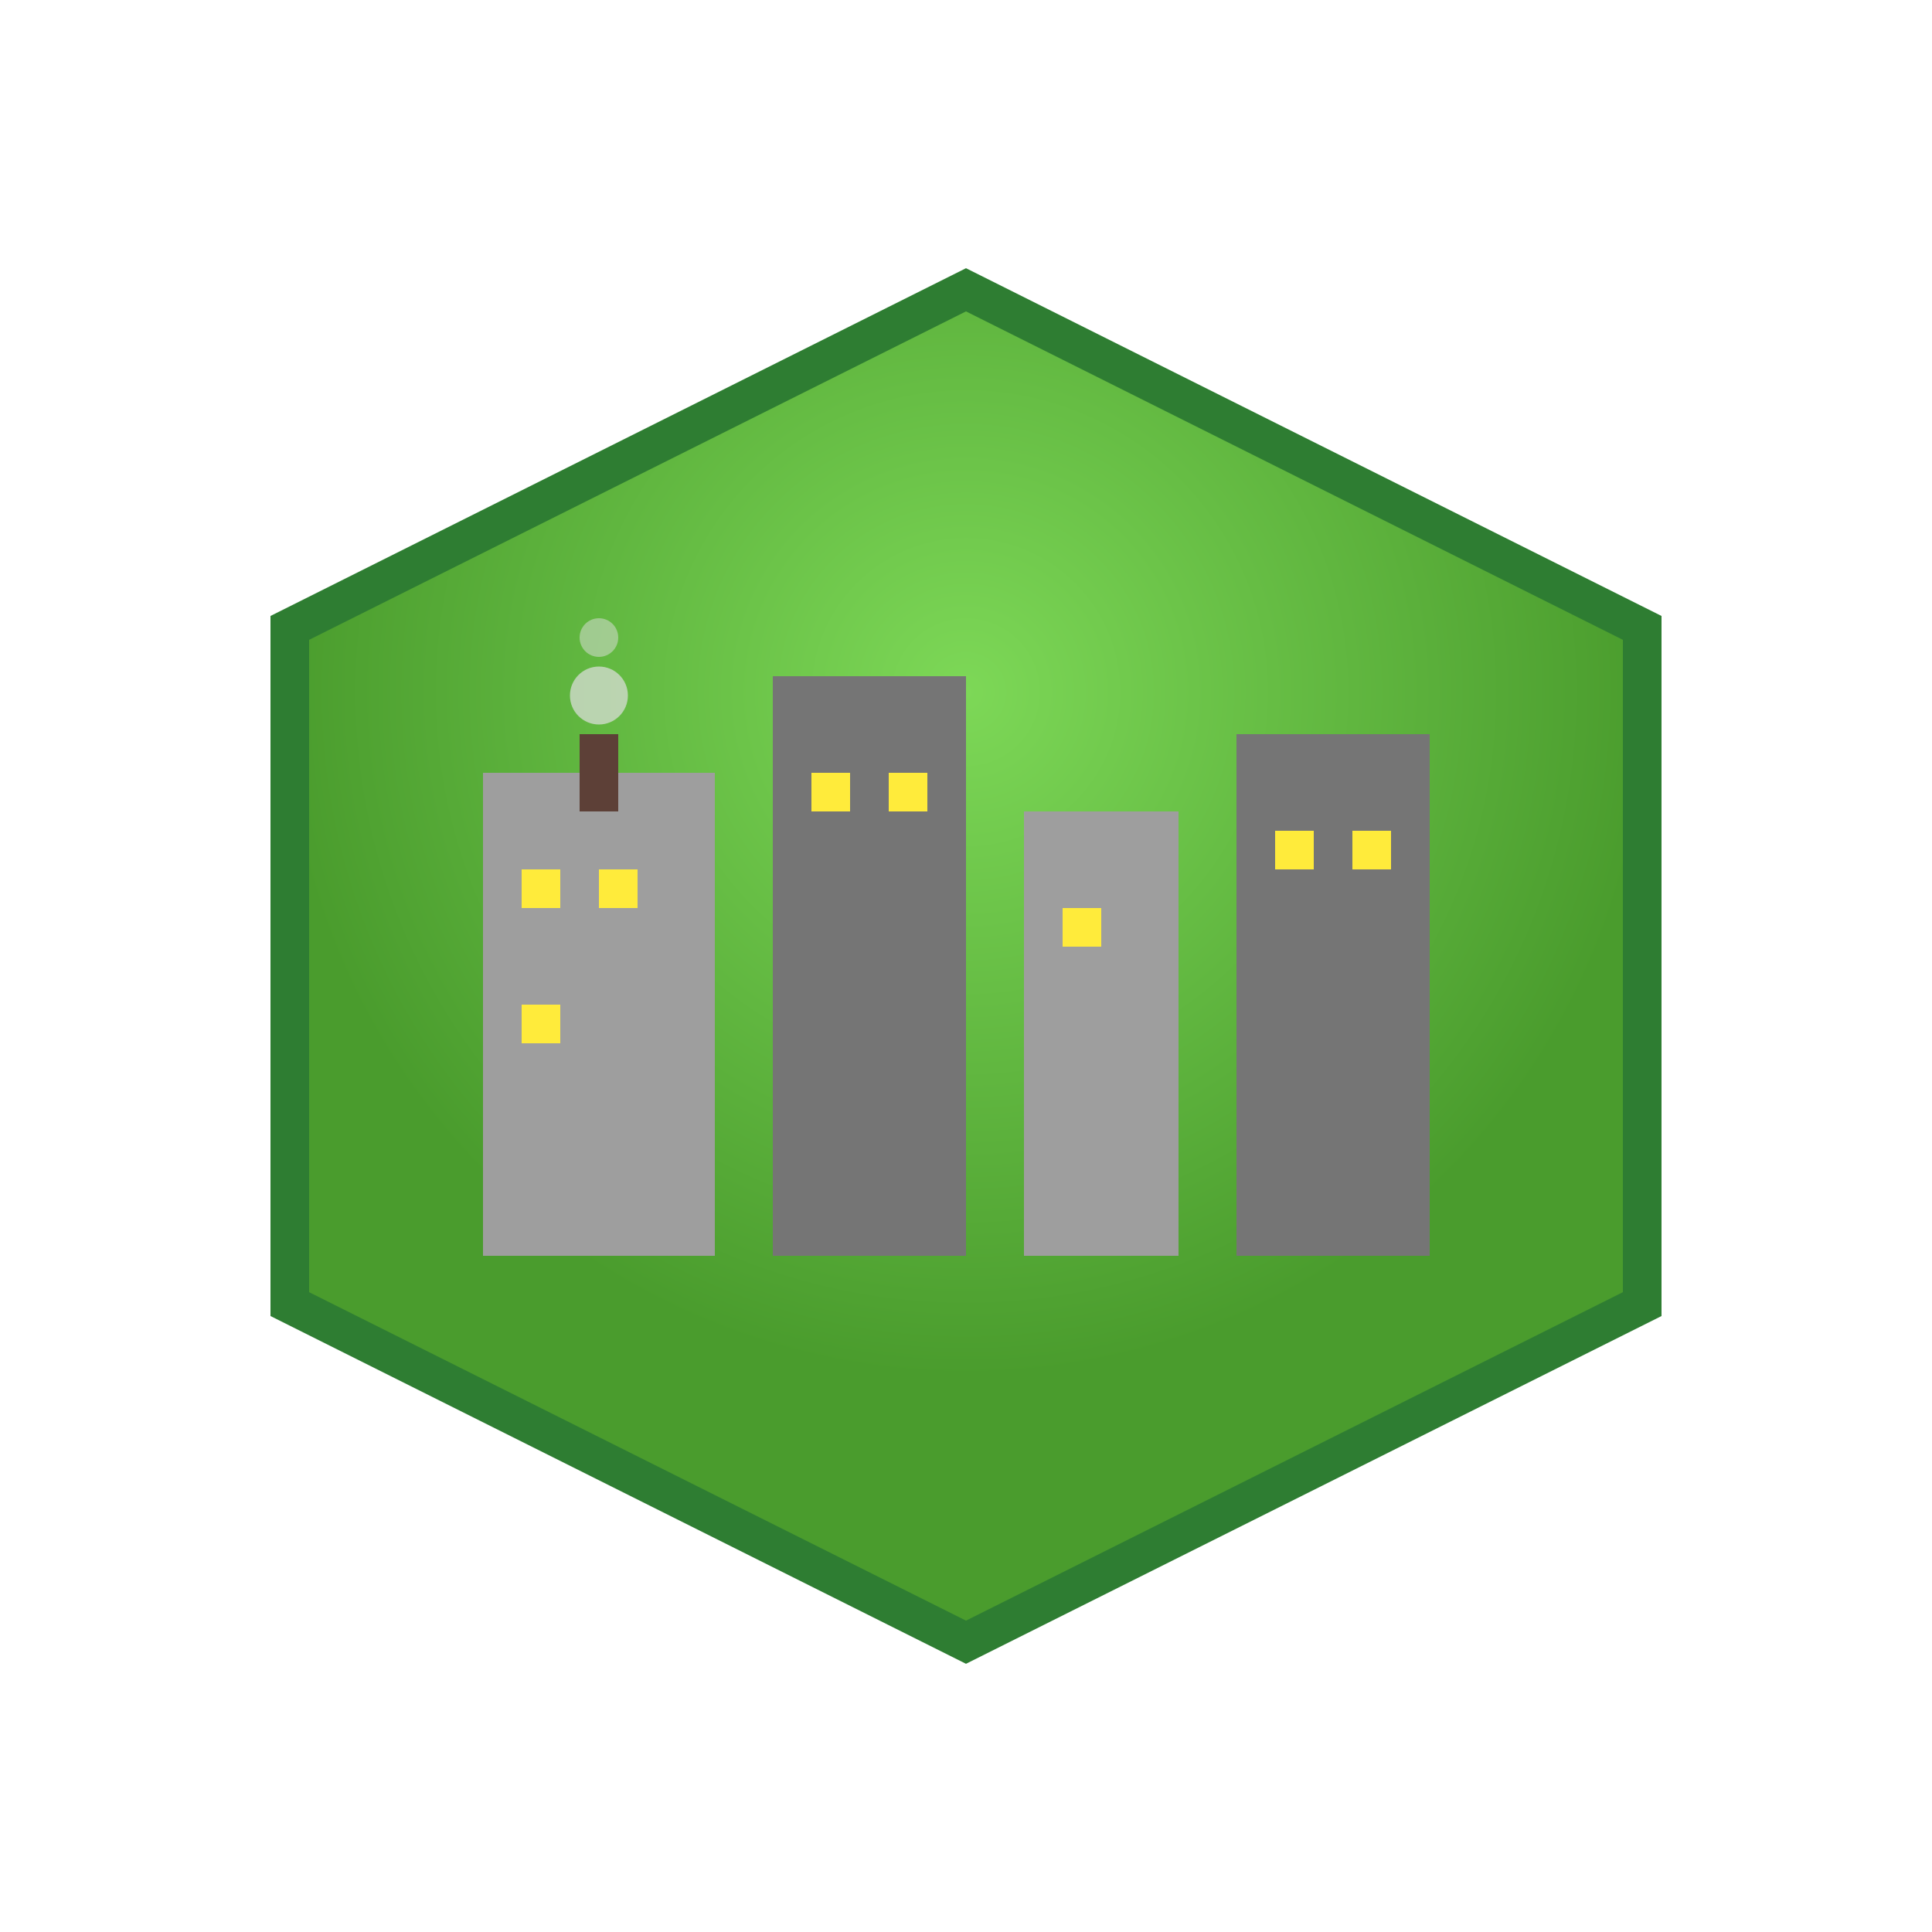
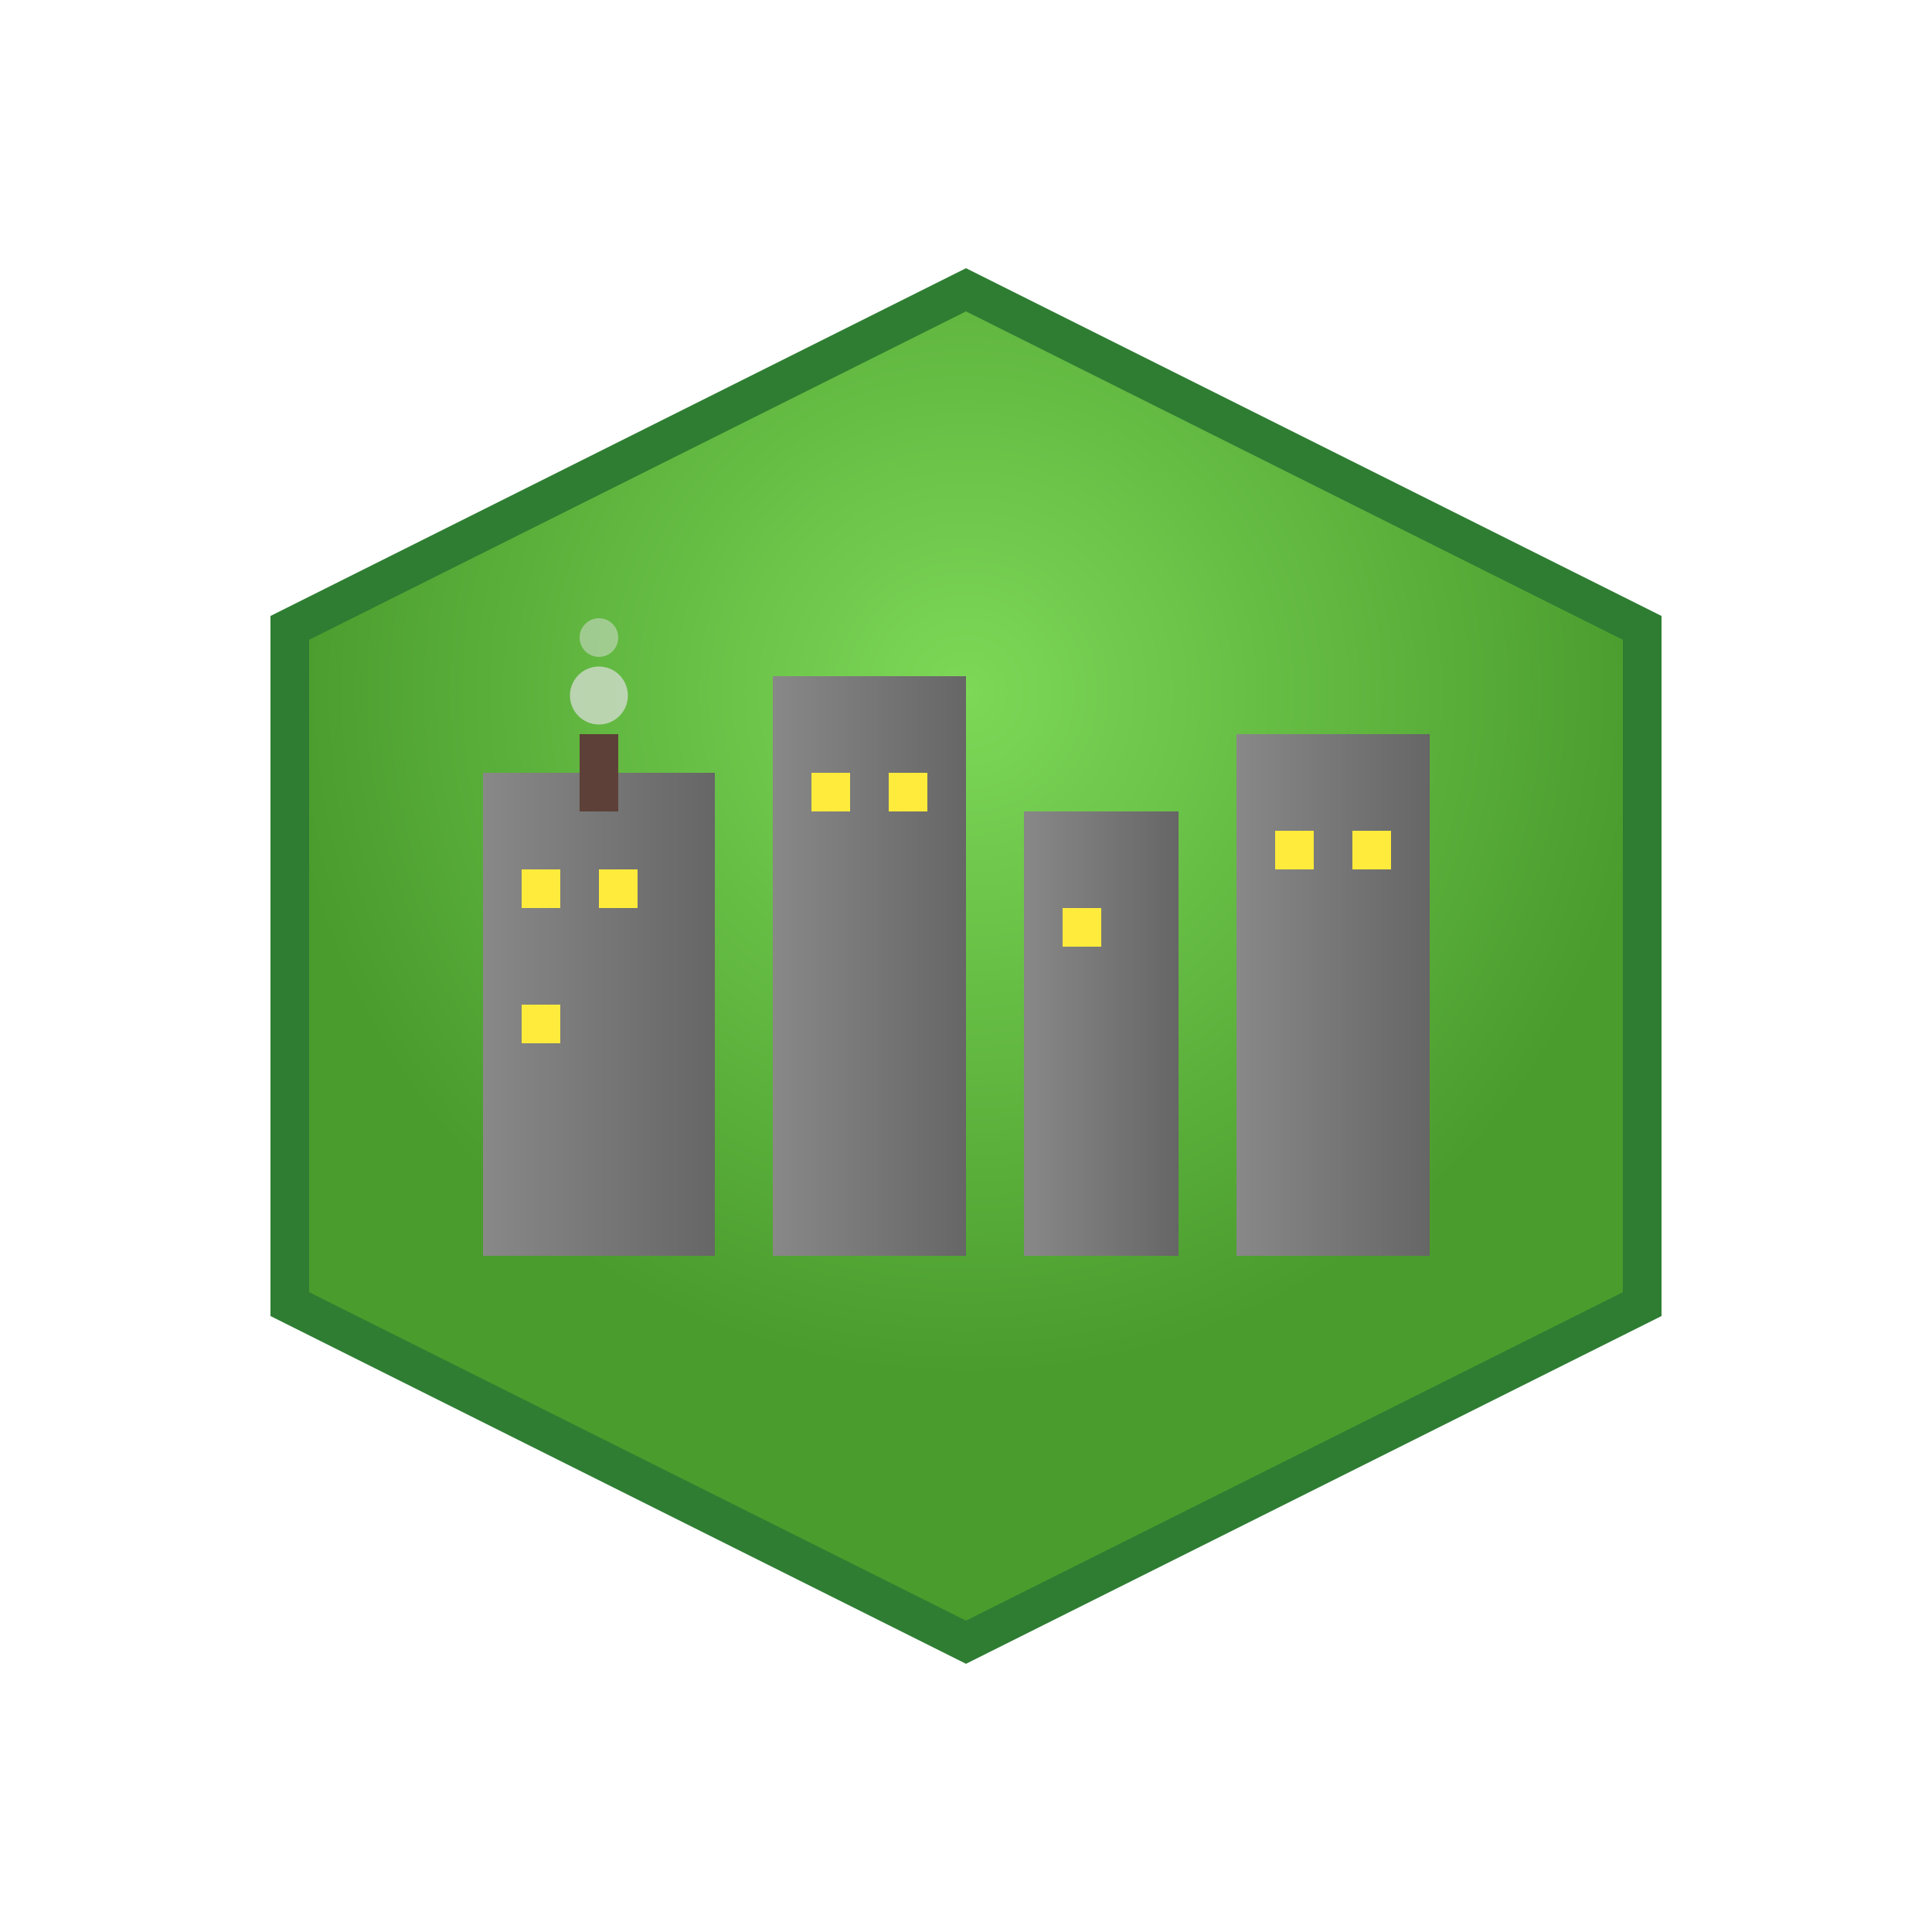
<svg xmlns="http://www.w3.org/2000/svg" viewBox="0 0 100 100">
  <defs>
+     <linearGradient id="playerColor">
+       <stop offset="0%" stop-color="#888888" />
+       <stop offset="100%" stop-color="#666666" />
+     </linearGradient>
    <radialGradient id="grassGrad" cx="50%" cy="30%">
      <stop offset="0%" stop-color="#7dd857" />
      <stop offset="100%" stop-color="#4a9c2d" />
    </radialGradient>
  </defs>
  <polygon points="50,15 85,32.5 85,67.5 50,85 15,67.5 15,32.5" fill="url(#grassGrad)" stroke="#2e7d32" stroke-width="2" />
-   <rect x="25" y="40" width="12" height="25" fill="#9e9e9e" />
-   <rect x="40" y="35" width="10" height="30" fill="#757575" />
-   <rect x="53" y="42" width="8" height="23" fill="#9e9e9e" />
-   <rect x="64" y="38" width="10" height="27" fill="#757575" />
+   <rect x="25" y="40" width="12" height="25" fill="url(#playerColor)" />
+   <rect x="40" y="35" width="10" height="30" fill="url(#playerColor)" />
+   <rect x="53" y="42" width="8" height="23" fill="url(#playerColor)" />
+   <rect x="64" y="38" width="10" height="27" fill="url(#playerColor)" />
  <rect x="27" y="45" width="2" height="2" fill="#ffeb3b" />
  <rect x="31" y="45" width="2" height="2" fill="#ffeb3b" />
  <rect x="27" y="52" width="2" height="2" fill="#ffeb3b" />
  <rect x="42" y="40" width="2" height="2" fill="#ffeb3b" />
  <rect x="46" y="40" width="2" height="2" fill="#ffeb3b" />
  <rect x="55" y="47" width="2" height="2" fill="#ffeb3b" />
  <rect x="66" y="43" width="2" height="2" fill="#ffeb3b" />
  <rect x="70" y="43" width="2" height="2" fill="#ffeb3b" />
  <rect x="30" y="38" width="2" height="4" fill="#5d4037" />
  <circle cx="31" cy="36" r="1.5" fill="#e0e0e0" opacity="0.7" />
  <circle cx="31" cy="33" r="1" fill="#e0e0e0" opacity="0.5" />
</svg>
